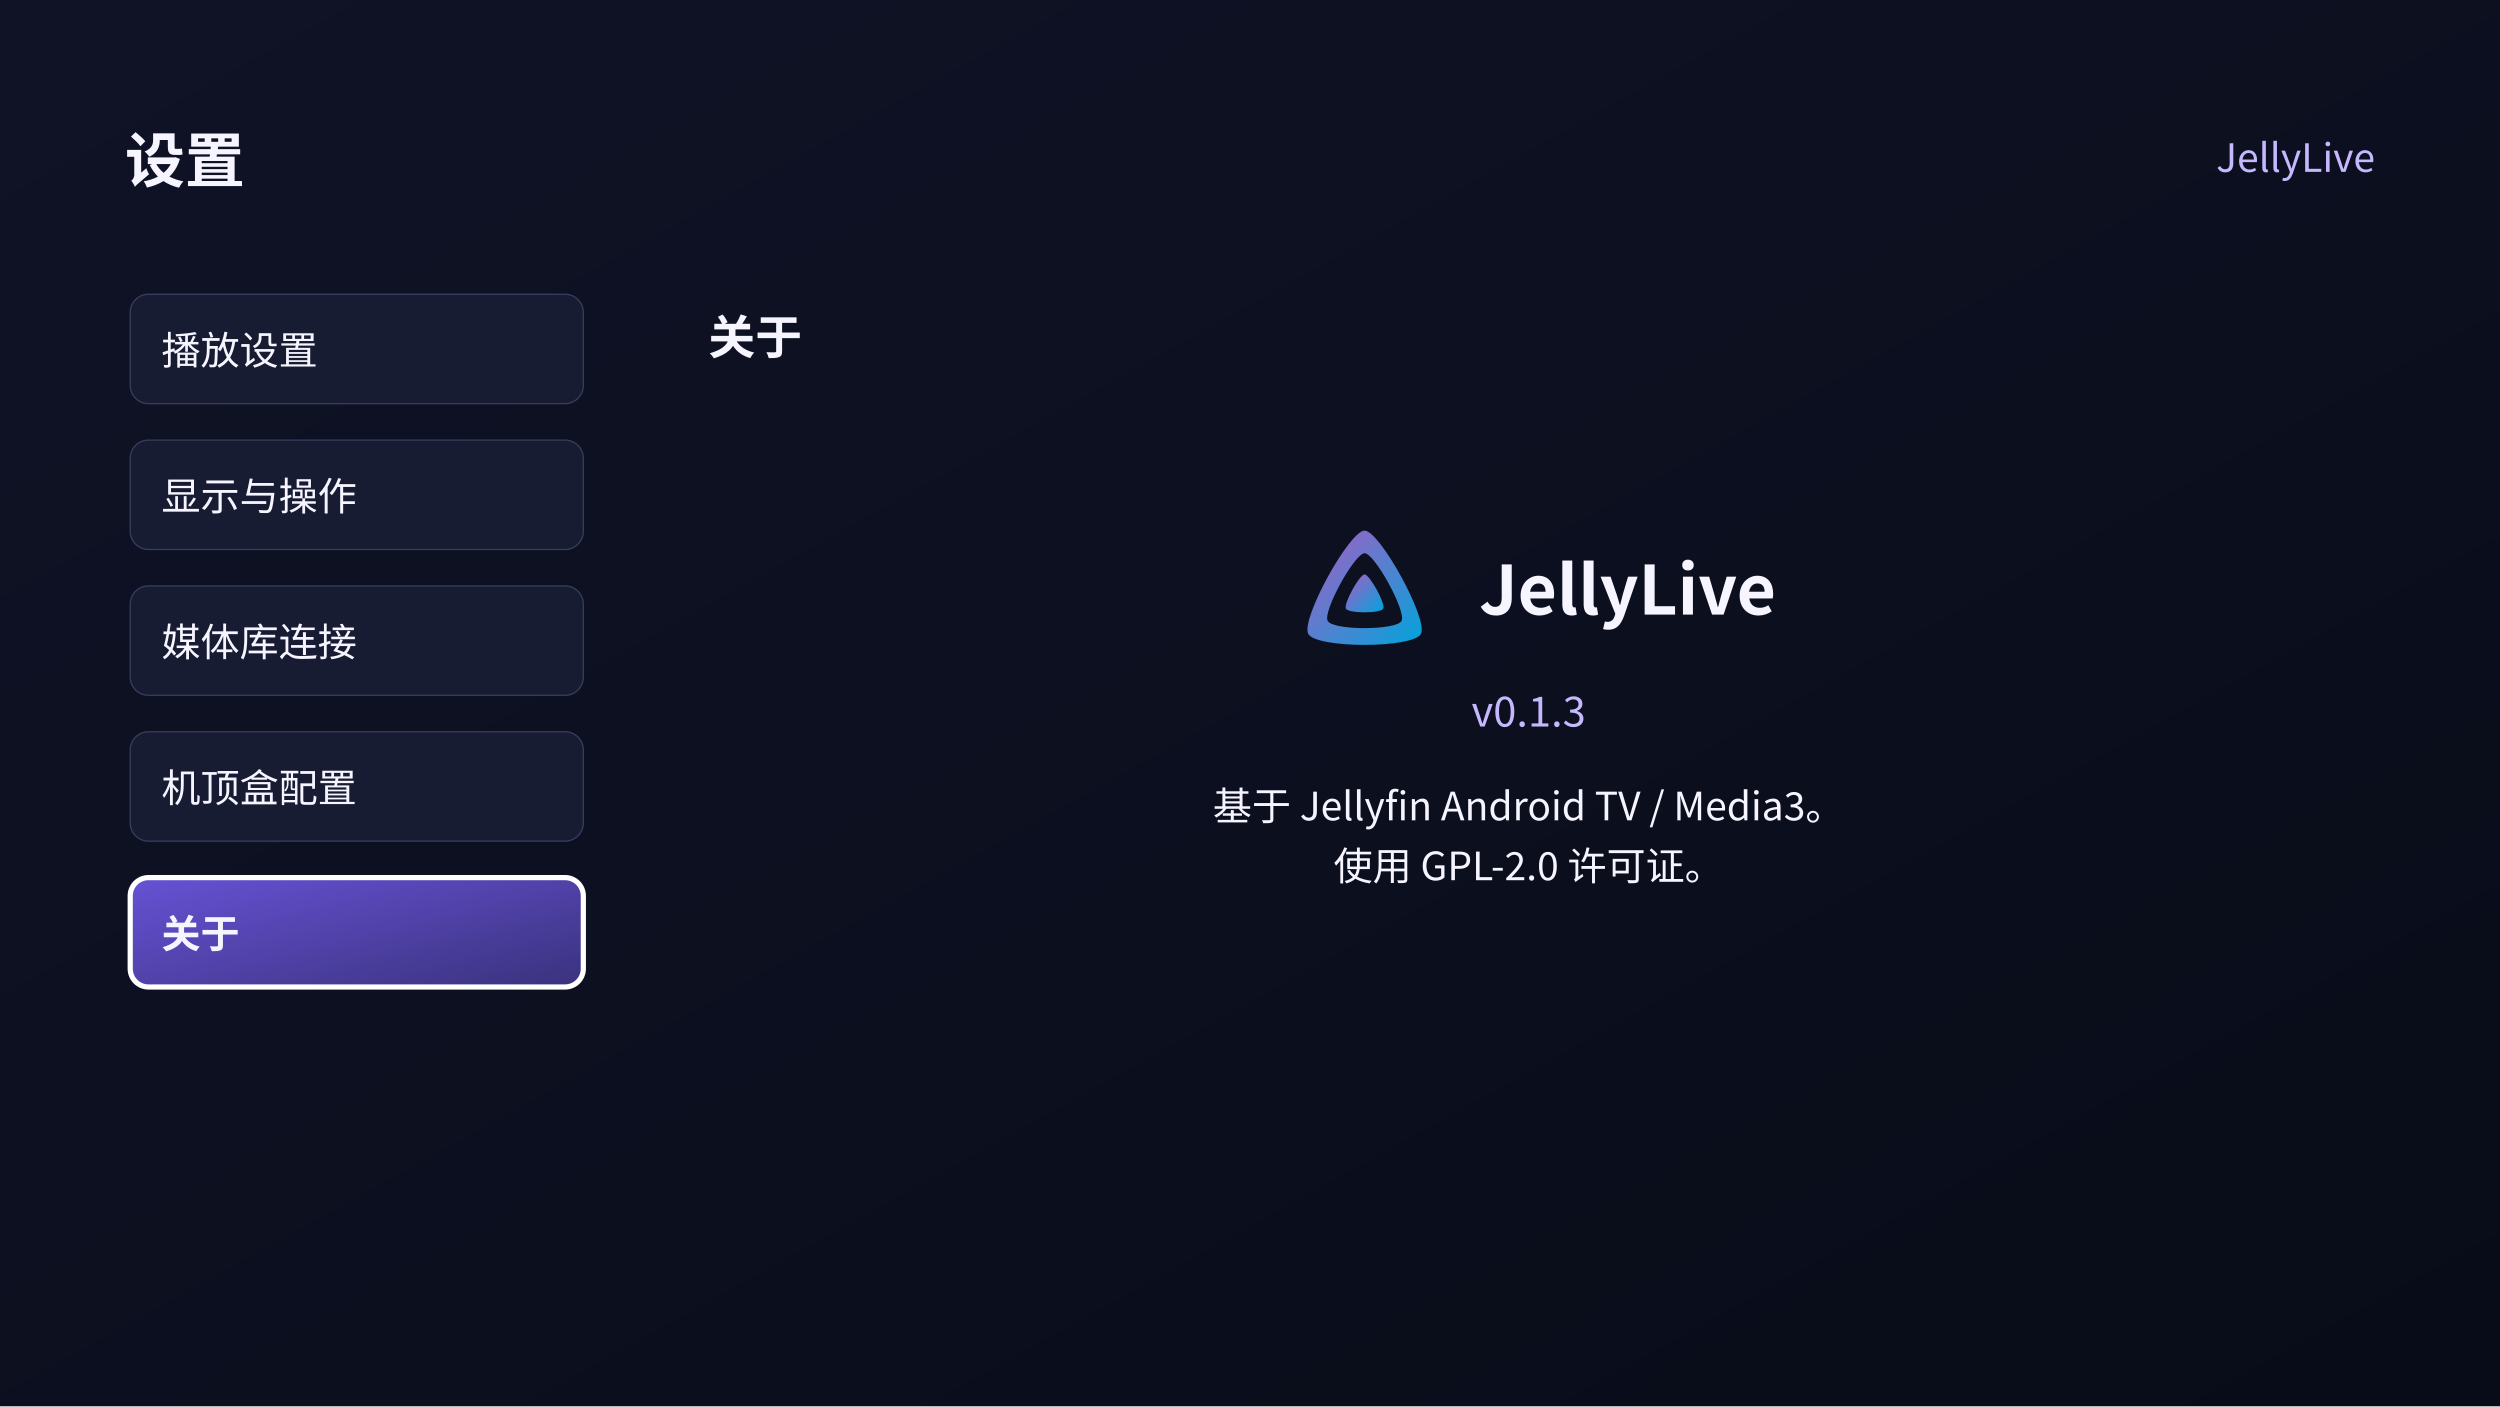
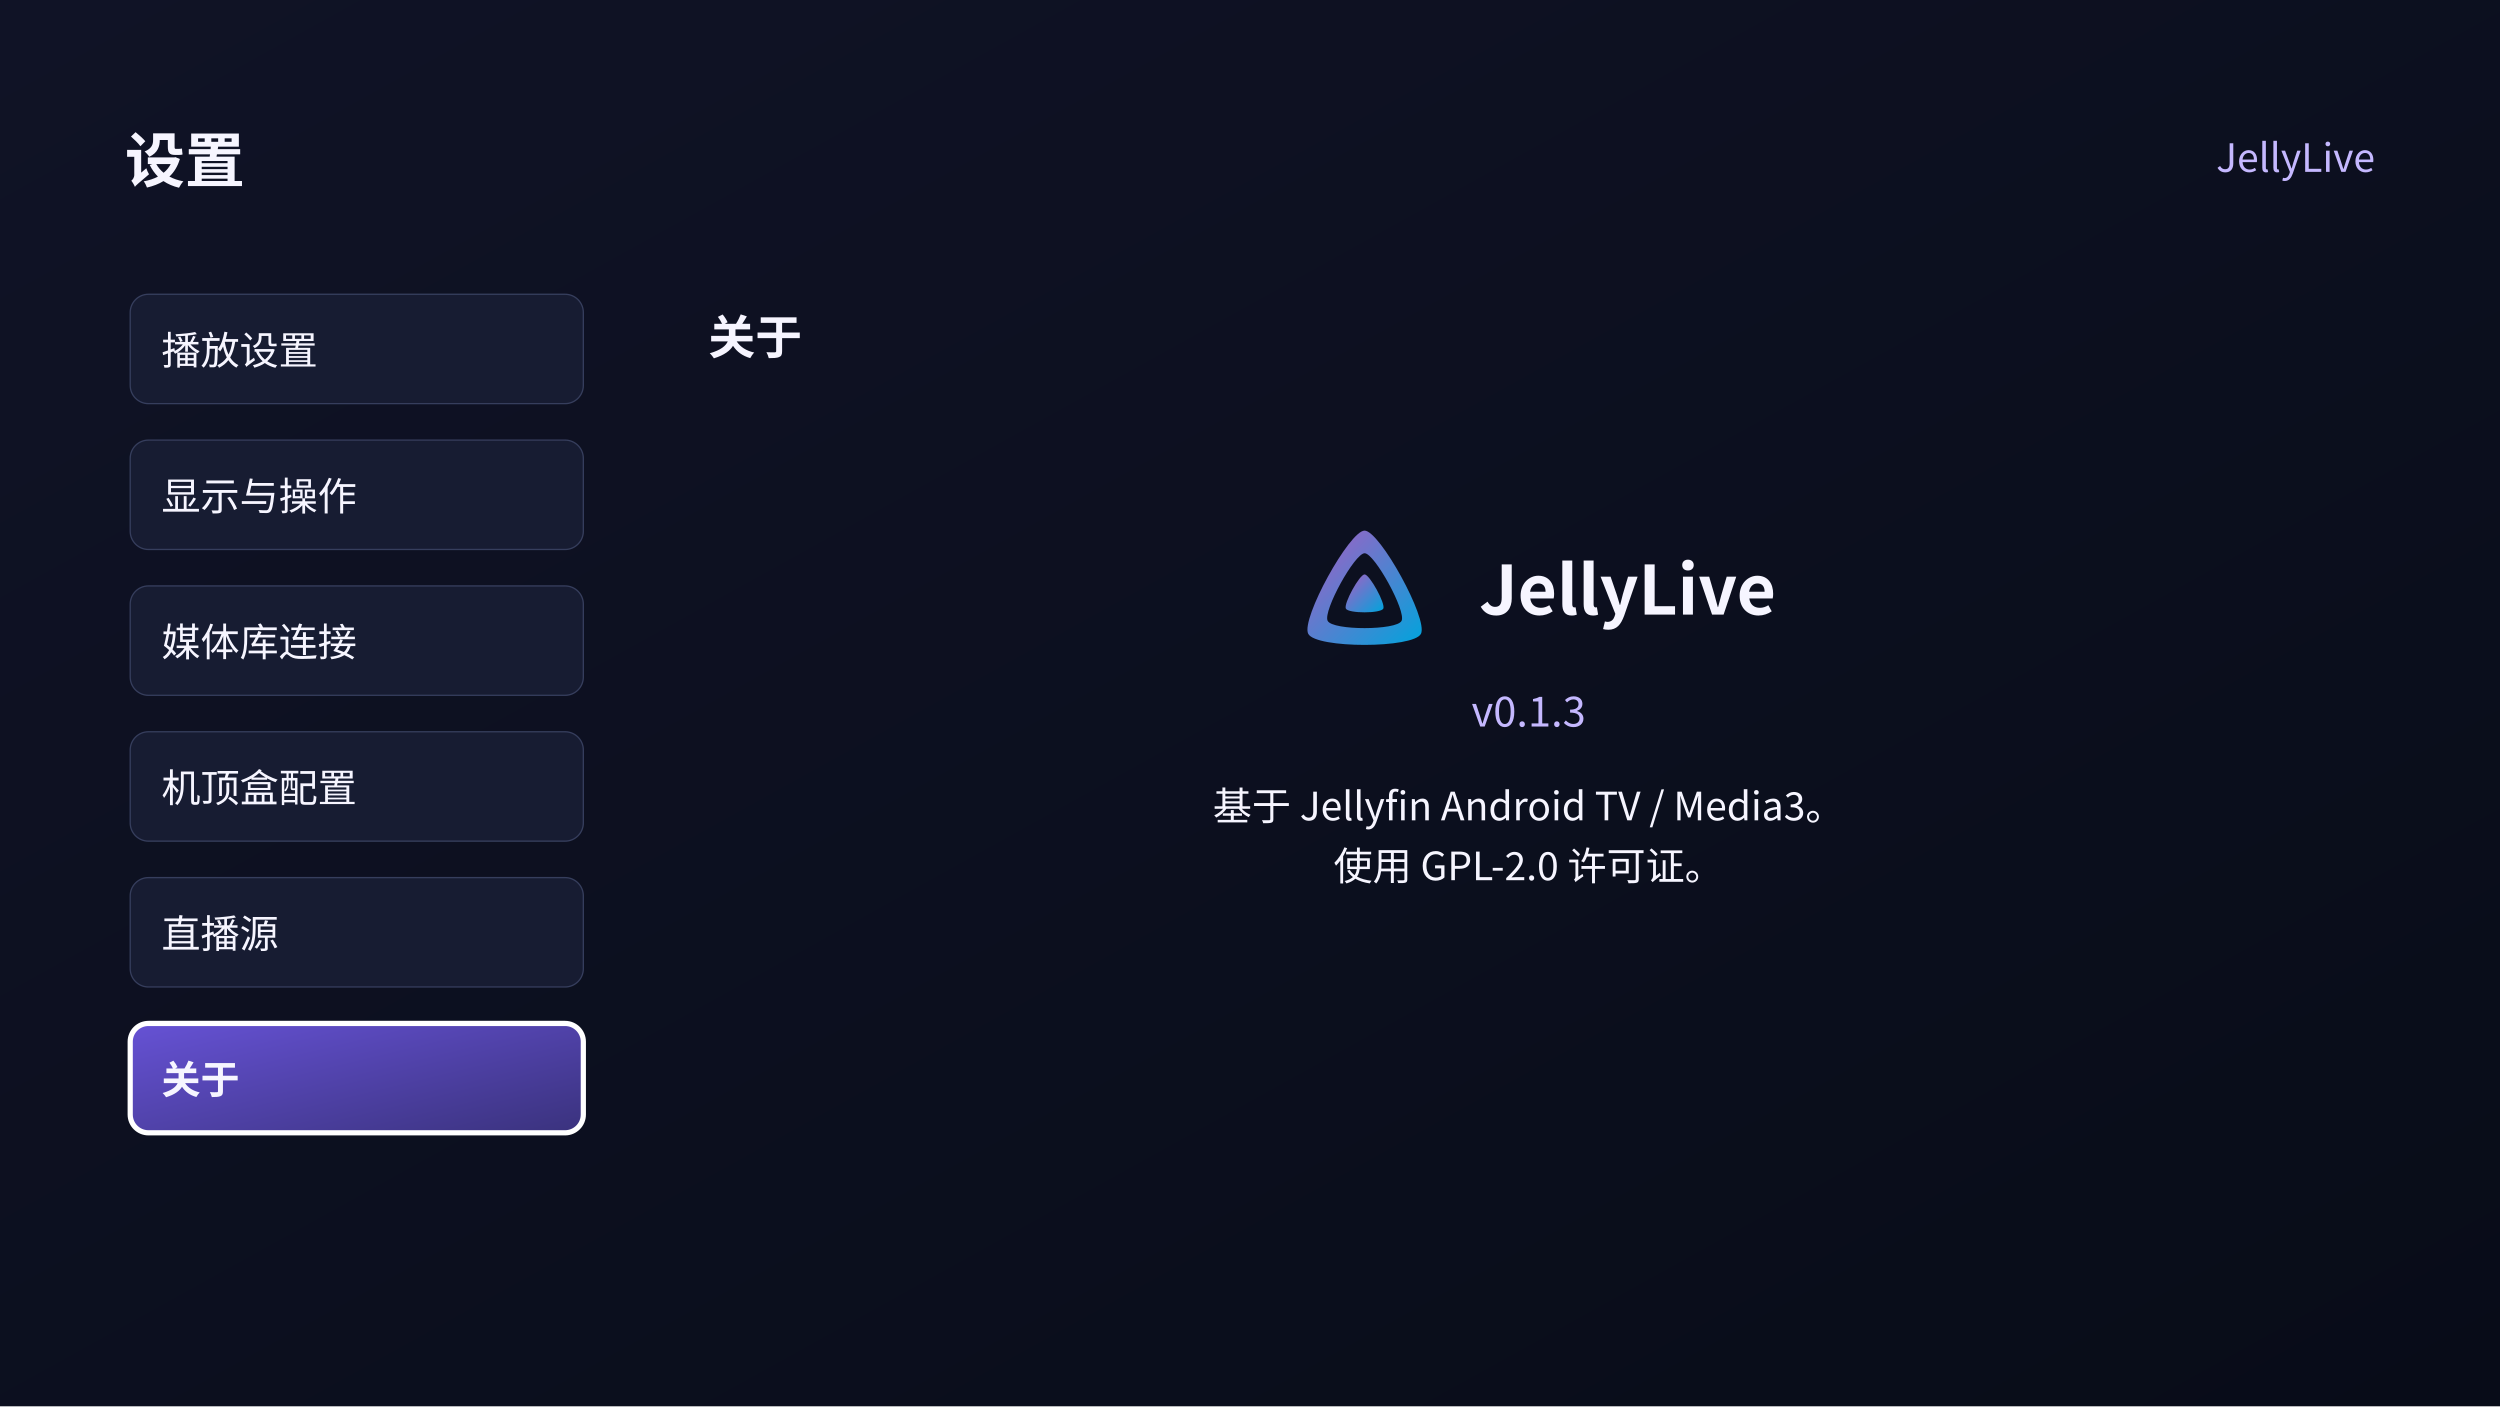
<svg xmlns="http://www.w3.org/2000/svg" width="1920" height="1080" viewBox="0 0 1920 1080" role="img" aria-labelledby="title desc">
  <defs>
    <linearGradient id="bg" x2="1" y2="1">
      <stop stop-color="#101326" />
      <stop offset="1" stop-color="#080c18" />
    </linearGradient>
    <linearGradient id="purple" x2="1" y2="1">
      <stop stop-color="#6652d5" />
      <stop offset="1" stop-color="#3a327d" />
    </linearGradient>
  </defs>
  <g font-family="Noto Sans CJK SC, Microsoft YaHei, sans-serif">
    <rect width="1920" height="1080" fill="url(#bg)" />
    <text x="96" y="140" fill="#f6f5ff" font-size="46" font-weight="650">设置</text>
    <text x="1824" y="132" fill="#c5b8ff" font-size="30" font-weight="500" text-anchor="end">JellyLive</text>
    <rect x="100" y="226" width="348" height="84" rx="14" fill="#171c32" stroke="#363e5d" stroke-width="1" />
    <text x="124" y="280" fill="#f6f5ff" font-size="30" font-weight="500">播放设置</text>
    <rect x="100" y="338" width="348" height="84" rx="14" fill="#171c32" stroke="#363e5d" stroke-width="1" />
    <text x="124" y="392" fill="#f6f5ff" font-size="30" font-weight="500">显示与操作</text>
    <rect x="100" y="450" width="348" height="84" rx="14" fill="#171c32" stroke="#363e5d" stroke-width="1" />
    <text x="124" y="504" fill="#f6f5ff" font-size="30" font-weight="500">媒体库连接</text>
    <rect x="100" y="562" width="348" height="84" rx="14" fill="#171c32" stroke="#363e5d" stroke-width="1" />
    <text x="124" y="616" fill="#f6f5ff" font-size="30" font-weight="500">机顶盒配置</text>
-     <rect x="100" y="674" width="348" height="84" rx="14" fill="url(#purple)" stroke="#fff" stroke-width="4" />
-     <text x="124" y="728" fill="#f6f5ff" font-size="30" font-weight="650">关于</text>
+     <rect x="100" y="674" width="348" height="84" rx="14" fill="#171c32" stroke="#363e5d" stroke-width="1" />
+     <text x="124" y="728" fill="#f6f5ff" font-size="30" font-weight="500">直播源</text>
+     <rect x="100" y="786" width="348" height="84" rx="14" fill="url(#purple)" stroke="#fff" stroke-width="4" />
+     <text x="124" y="840" fill="#f6f5ff" font-size="30" font-weight="650">关于</text>
    <text x="544" y="272" fill="#f6f5ff" font-size="36" font-weight="650">关于</text>
    <defs>
      <linearGradient id="about-mark" x1="0" y1="0" x2="1" y2="1">
        <stop stop-color="#AA5CC3" />
        <stop offset="1" stop-color="#00A4DC" />
      </linearGradient>
    </defs>
    <g data-role="about-content" data-center-x="1174" data-center-y="540">
      <svg x="984.0" y="388" width="128" height="128" viewBox="-16 -16 105 105">
        <g fill="url(#about-mark)" fill-rule="evenodd">
          <path d="M0.98,65C-3.69,55.61 26.98,0 36.5,0c9.53,0 40.15,55.71 35.53,65s-66.37,9.39 -71.04,0m12.26,-8.15c3.07,6.15 43.52,6.08 46.55,0 3.03,-6.09 -17.03,-42.59 -23.27,-42.59S10.17,50.69 13.23,56.85z" />
          <path d="M24.71,49.16c-1.55,-3.12 8.63,-21.57 11.79,-21.57 3.17,0 13.32,18.49 11.79,21.57 -1.53,3.08 -22.02,3.12 -23.58,0z" />
        </g>
      </svg>
      <text x="1136.0" y="472" fill="#f6f5ff" font-size="52" font-weight="650">JellyLive</text>
      <text x="1174" y="558" fill="#c5b8ff" font-size="32" font-weight="400" text-anchor="middle">v0.1.3</text>
      <text x="1174" y="630" fill="#f6f5ff" font-size="30" font-weight="400" text-anchor="middle">基于 Jellyfin Android TV / Media3。</text>
      <text x="1174" y="676" fill="#f6f5ff" font-size="30" font-weight="400" text-anchor="middle">使用 GPL-2.0 许可证。</text>
    </g>
  </g>
</svg>
